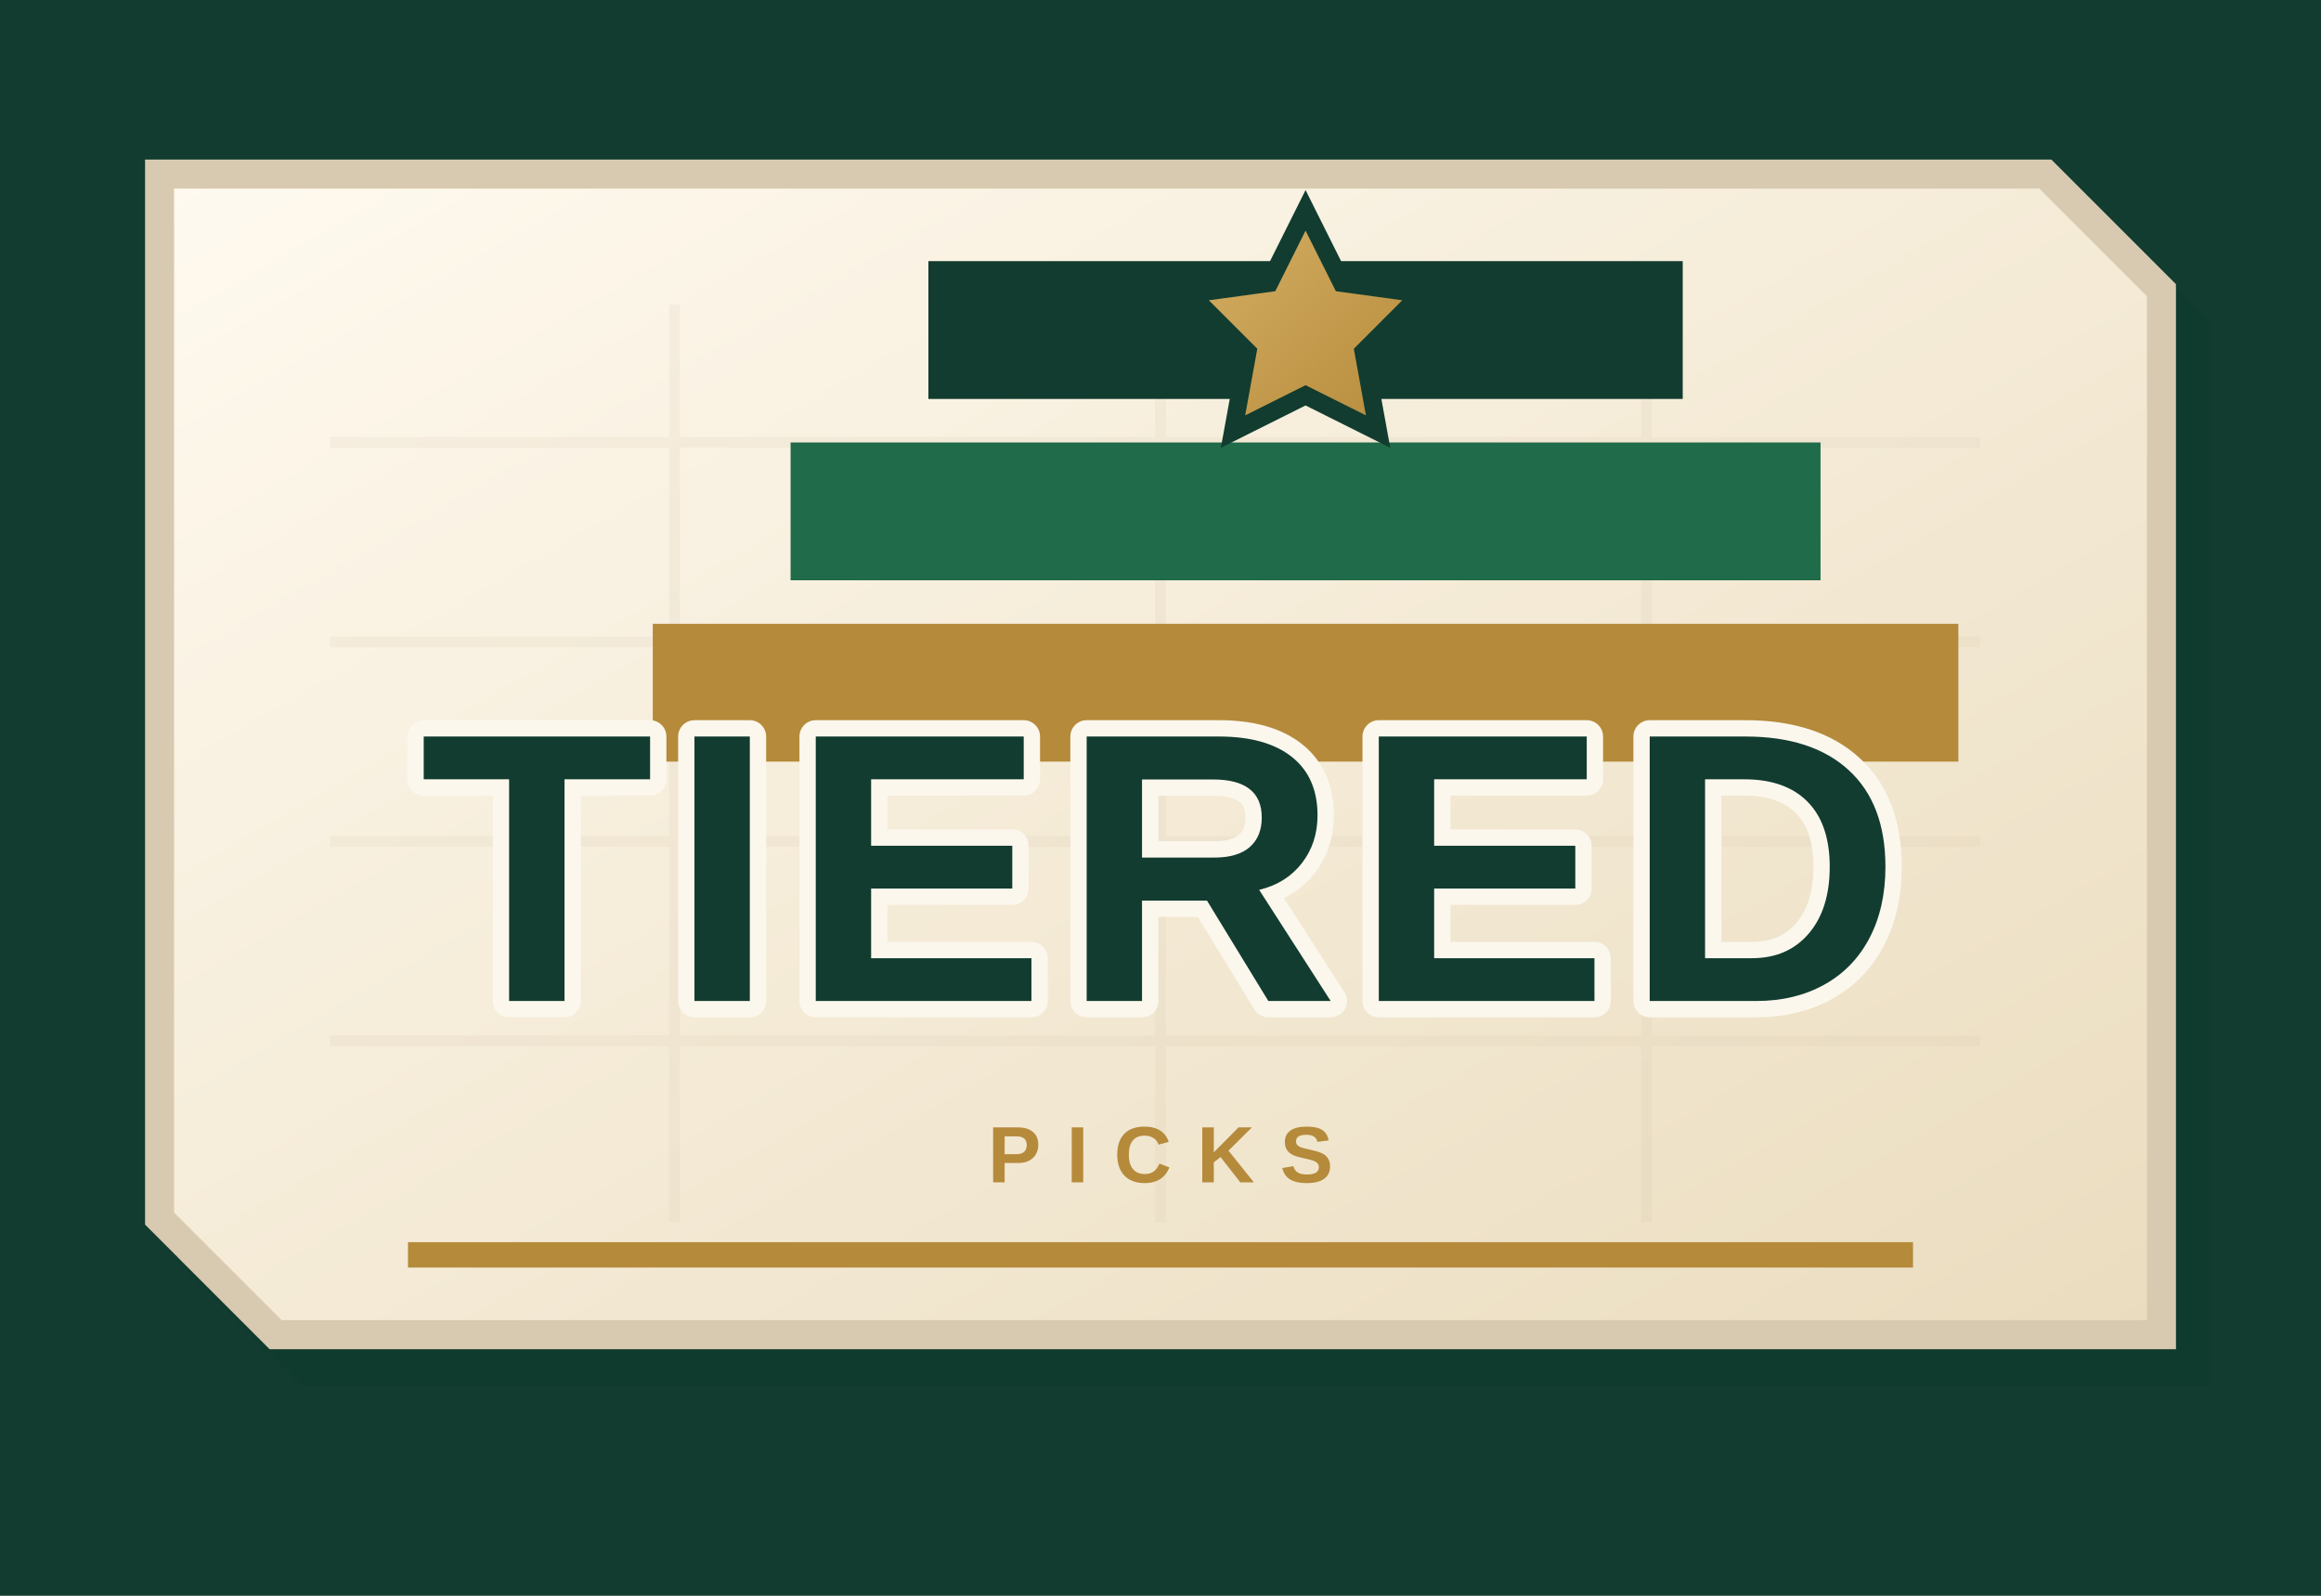
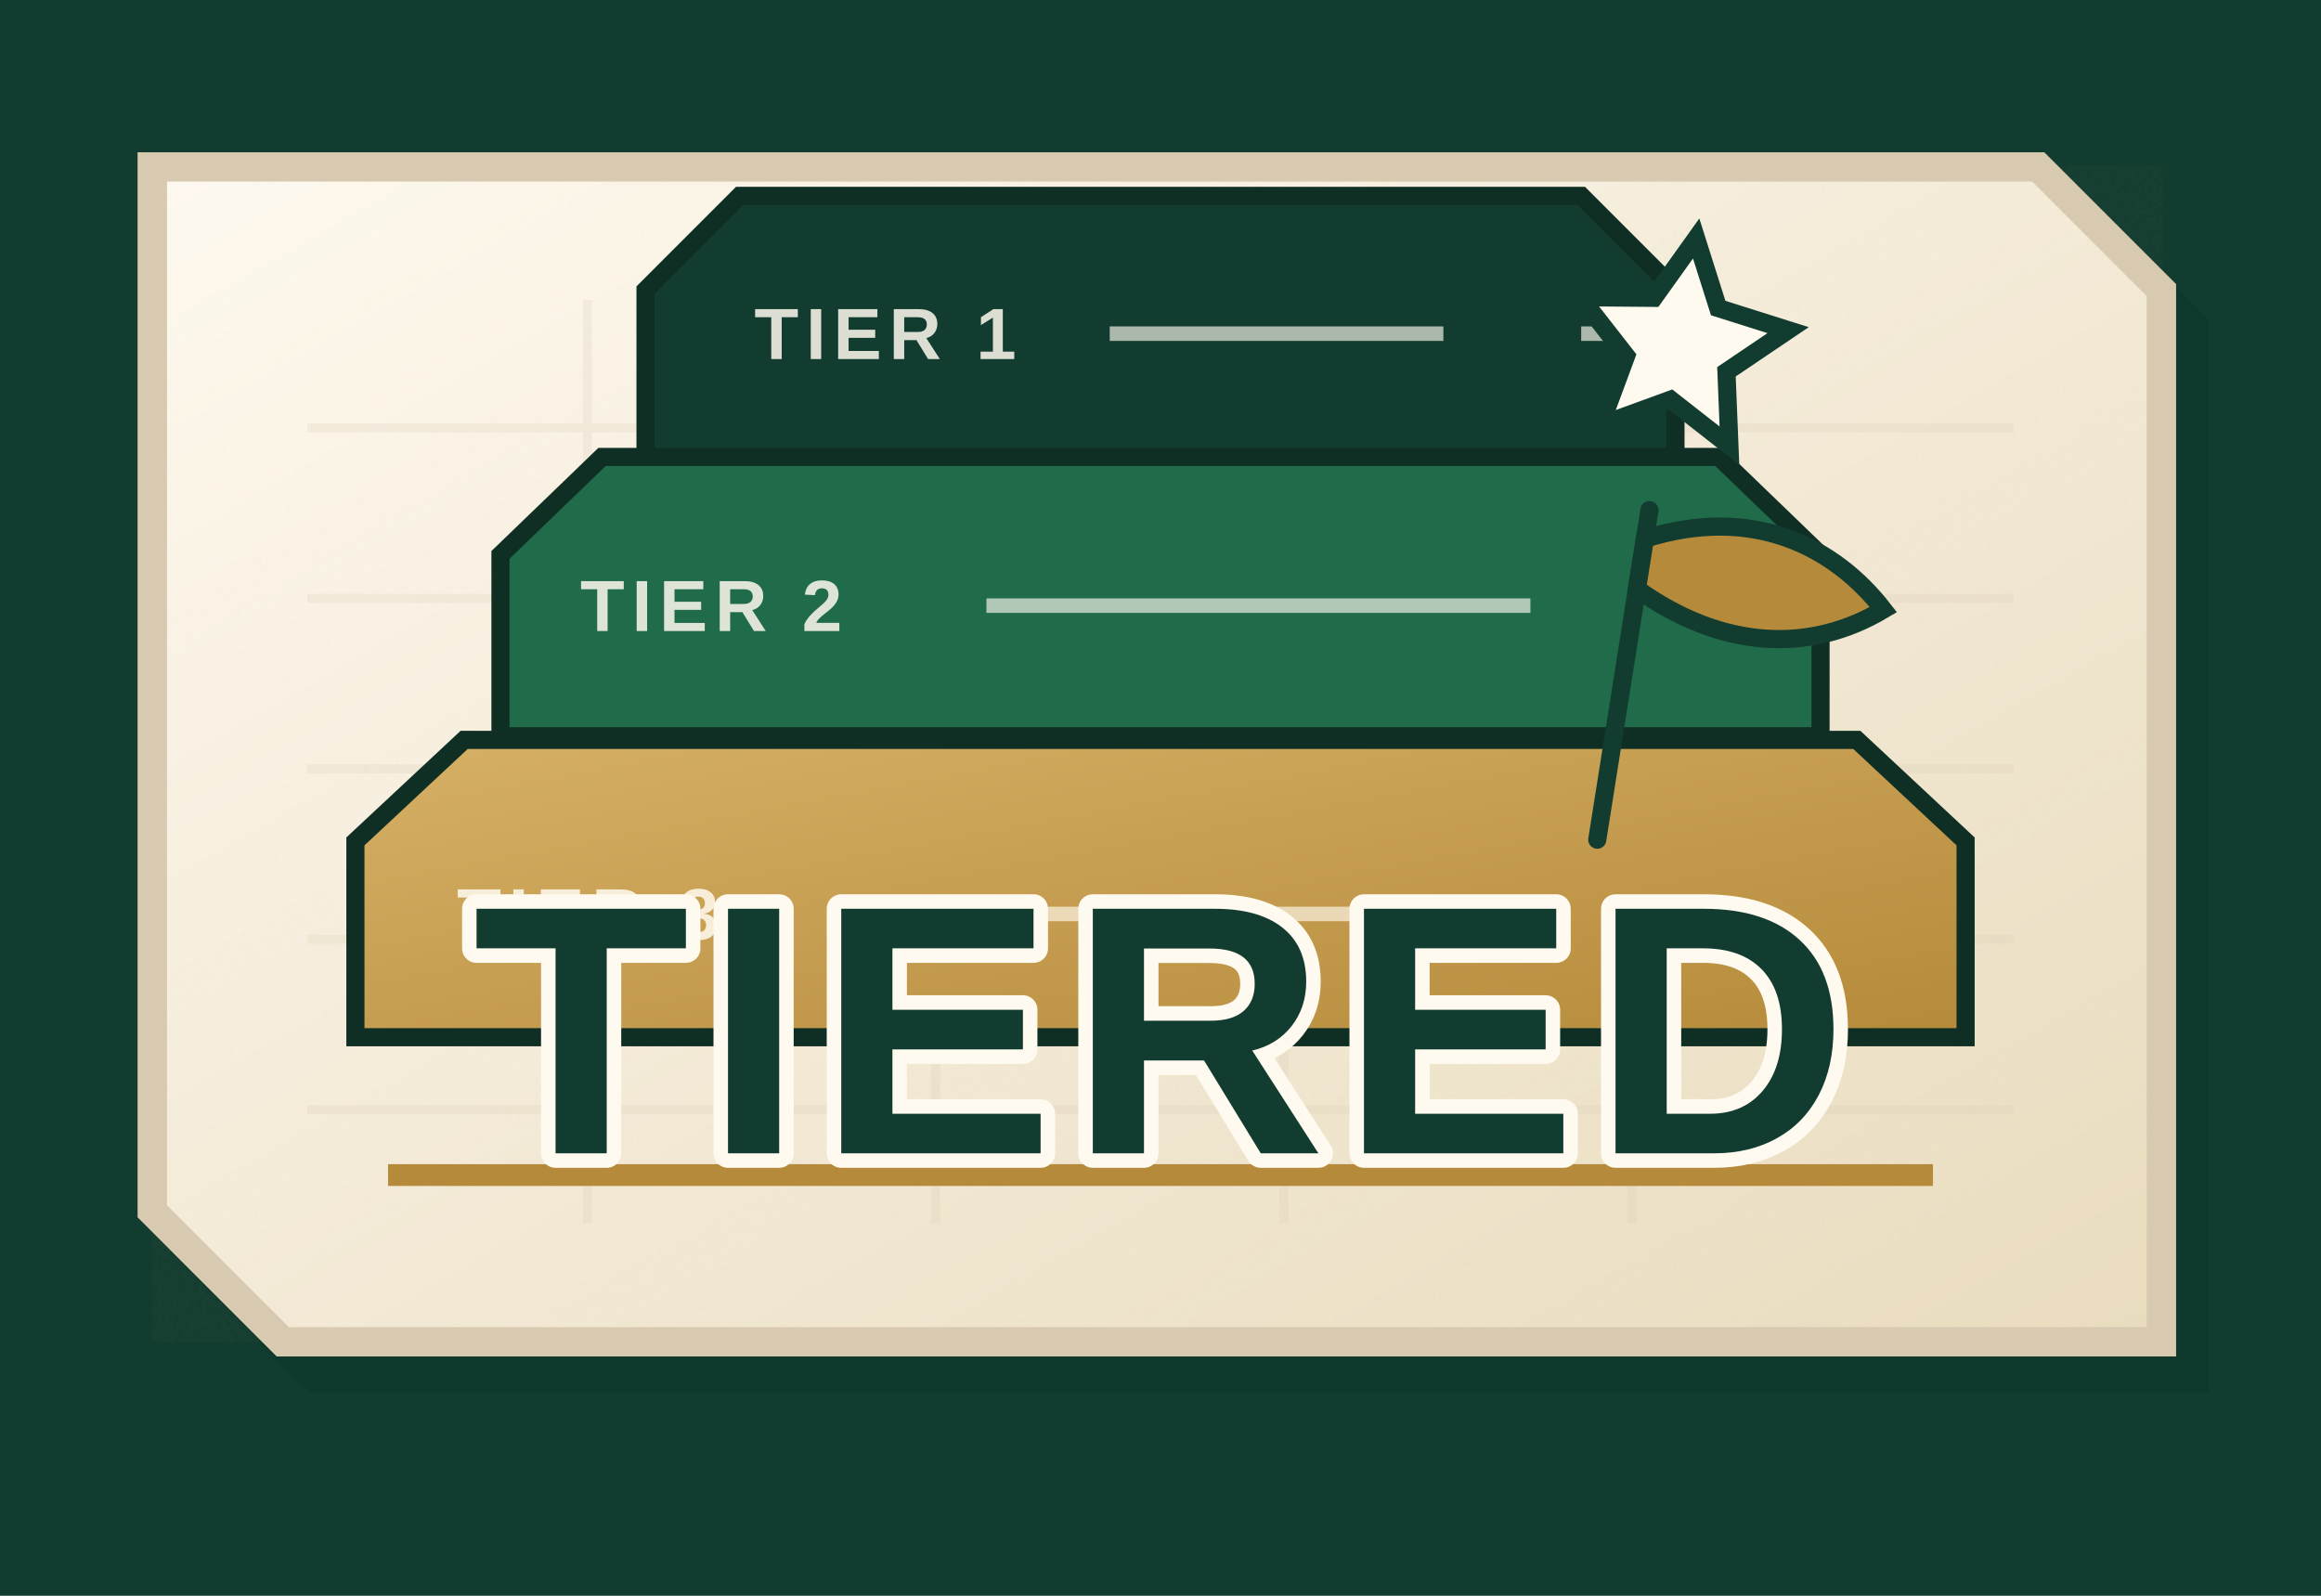
<svg xmlns="http://www.w3.org/2000/svg" viewBox="0 0 640 440" role="img" aria-labelledby="title desc">
  <defs>
    <linearGradient id="paper" x1="0" y1="0" x2="1" y2="1">
      <stop offset="0" stop-color="#fffaf0" />
      <stop offset="1" stop-color="#eadcbe" />
    </linearGradient>
+     <linearGradient id="green" x1="0" y1="0" x2="0" y2="1">
+       <stop offset="0" stop-color="#1f6b4a" />
+       <stop offset="1" stop-color="#123c2f" />
+     </linearGradient>
    <linearGradient id="gold" x1="0" y1="0" x2="1" y2="1">
      <stop offset="0" stop-color="#d6b066" />
      <stop offset="1" stop-color="#b58a3a" />
    </linearGradient>
+     <filter id="paperNoise" x="0" y="0" width="100%" height="100%">
+       <feTurbulence type="fractalNoise" baseFrequency="0.9" numOctaves="3" stitchTiles="stitch" />
+       <feColorMatrix type="saturate" values="0" />
+       <feComponentTransfer>
+         <feFuncA type="table" tableValues="0 0.045" />
+       </feComponentTransfer>
+     </filter>
    <filter id="shadow" x="-20%" y="-20%" width="140%" height="140%">
-       <feDropShadow dx="9" dy="10" stdDeviation="0" flood-color="#0f2f25" flood-opacity="0.22" />
+       <feDropShadow dx="9" dy="10" stdDeviation="0" flood-color="#0f2f25" flood-opacity="0.28" />
    </filter>
    <style>
-       .word{font-family:Impact,Arial Black,Arial,sans-serif;font-size:106px;font-weight:900;letter-spacing:4px;paint-order:stroke;stroke:#fbf7ed;stroke-width:9;stroke-linejoin:round;fill:#123c2f}
-       .sub{font-family:Arial Black,Arial,sans-serif;font-size:22px;font-weight:900;letter-spacing:7px;fill:#b58a3a}
-       .float{animation:float 3.2s ease-in-out infinite;transform-origin:320px 220px}
-       .tier{animation:pulse 2.8s ease-in-out infinite;transform-origin:320px 180px}.tier:nth-child(2){animation-delay:.2s}.tier:nth-child(3){animation-delay:.4s}
-       @media (prefers-reduced-motion: reduce){.float,.tier{animation:none}}
-       @keyframes float{0%,100%{transform:translateY(0)}50%{transform:translateY(-5px)}}
-       @keyframes pulse{0%,100%{opacity:1}50%{opacity:.78}}
+       .display{font-family:Impact,'Arial Black',Arial,sans-serif;font-weight:900;letter-spacing:4px;paint-order:stroke;stroke:#fffaf0;stroke-width:8;stroke-linejoin:round;fill:#123c2f}
+       .displayGold{font-family:Impact,'Arial Black',Arial,sans-serif;font-weight:900;letter-spacing:4px;paint-order:stroke;stroke:#fffaf0;stroke-width:8;stroke-linejoin:round;fill:#b58a3a}
+       .sub{font-family:'Arial Black',Arial,sans-serif;font-size:19px;font-weight:900;letter-spacing:5px;fill:#123c2f}
+       .micro{font-family:'Arial Black',Arial,sans-serif;font-size:13px;font-weight:900;letter-spacing:2px;fill:#123c2f}
+       .line{stroke:#d8cab0;stroke-width:2.5;stroke-linecap:square}
+       .ink{stroke:#123c2f;stroke-width:5;stroke-linejoin:round;stroke-linecap:round;fill:none}
+       .thin{stroke:#123c2f;stroke-width:3;stroke-linejoin:round;stroke-linecap:round;fill:none}
+       .goldLine{stroke:#b58a3a;stroke-width:6;stroke-linecap:square}
    </style>
  </defs>
  <rect width="640" height="440" fill="#123c2f" />
-   <path d="M44 48h520l32 32v288H76L44 336z" fill="url(#paper)" stroke="#d8cab0" stroke-width="8" filter="url(#shadow)" />
-   <g opacity="0.18" stroke="#d8cab0" stroke-width="3">
-     <path d="M91 122h455M91 177h455M91 232h455M91 287h455" />
-     <path d="M186 84v253M320 84v253M454 84v253" />
+   <path d="M42 46h520l34 34v290H78L42 334z" fill="url(#paper)" stroke="#d8cab0" stroke-width="8" filter="url(#shadow)" />
+   <path d="M42 46h520l34 34v290H78L42 334z" fill="#fbf7ed" filter="url(#paperNoise)" opacity="0.9" />
+   <path d="M42 46h520l34 34v290H78L42 334z" fill="none" stroke="#d8cab0" stroke-width="8" />
+   <g opacity="0.22">
+     <path class="line" d="M86 118h468M86 165h468M86 212h468M86 259h468M86 306h468" />
+     <path class="line" d="M162 84v252M258 84v252M354 84v252M450 84v252" />
  </g>
-   <g class="float">
-     <g transform="translate(180 72)">
-       <rect class="tier" x="76" y="0" width="208" height="38" fill="#123c2f" />
-       <rect class="tier" x="38" y="50" width="284" height="38" fill="#1f6b4a" />
-       <rect class="tier" x="0" y="100" width="360" height="38" fill="#b58a3a" />
-       <path d="M180-14l10 20 22 3-16 16 4 22-20-10-20 10 4-22-16-16 22-3z" fill="url(#gold)" stroke="#123c2f" stroke-width="5" />
+   <g transform="translate(128 54)">
+     <path d="M76 0h232l26 26v48H50V26z" fill="#123c2f" stroke="#0f2f25" stroke-width="5" />
+     <path d="M38 72h308l28 27v50H10V99z" fill="#1f6b4a" stroke="#0f2f25" stroke-width="5" />
+     <path d="M0 150h384l30 28v54H-30v-54z" fill="url(#gold)" stroke="#0f2f25" stroke-width="5" />
+     <g fill="#fffaf0" opacity="0.85" font-family="Arial Black,Arial" font-weight="900" font-size="20" letter-spacing="2">
+       <text x="80" y="45">TIER 1</text>
+       <text x="32" y="120">TIER 2</text>
+       <text x="-2" y="205">TIER 3</text>
    </g>
-     <text x="320" y="276" text-anchor="middle" class="word">TIERED</text>
-     <text x="320" y="326" text-anchor="middle" class="sub">PICKS</text>
-     <path d="M116 346h408" stroke="#b58a3a" stroke-width="7" stroke-linecap="square" />
+     <g stroke="#fffaf0" stroke-width="4" opacity="0.65">
+       <path d="M178 38h92M144 113h150M112 198h184" />
+       <path d="M308 38h18M332 113h18M338 198h18" />
+     </g>
  </g>
+   <g transform="translate(444 62) rotate(9)">
+     <path d="M24 0l9 18 20 3-15 14 4 20-18-10-18 10 4-20L-5 21l20-3z" fill="#fffaf0" stroke="#123c2f" stroke-width="5" />
+     <path d="M23 76v92" class="ink" />
+     <path d="M23 84c28-14 52-6 68 9-18 15-42 18-68 5z" fill="#b58a3a" stroke="#123c2f" stroke-width="5" />
+   </g>
+   <path d="M110 324h420" class="goldLine" />
+   <text x="320" y="318" text-anchor="middle" class="display" font-size="98">TIERED</text>
</svg>
